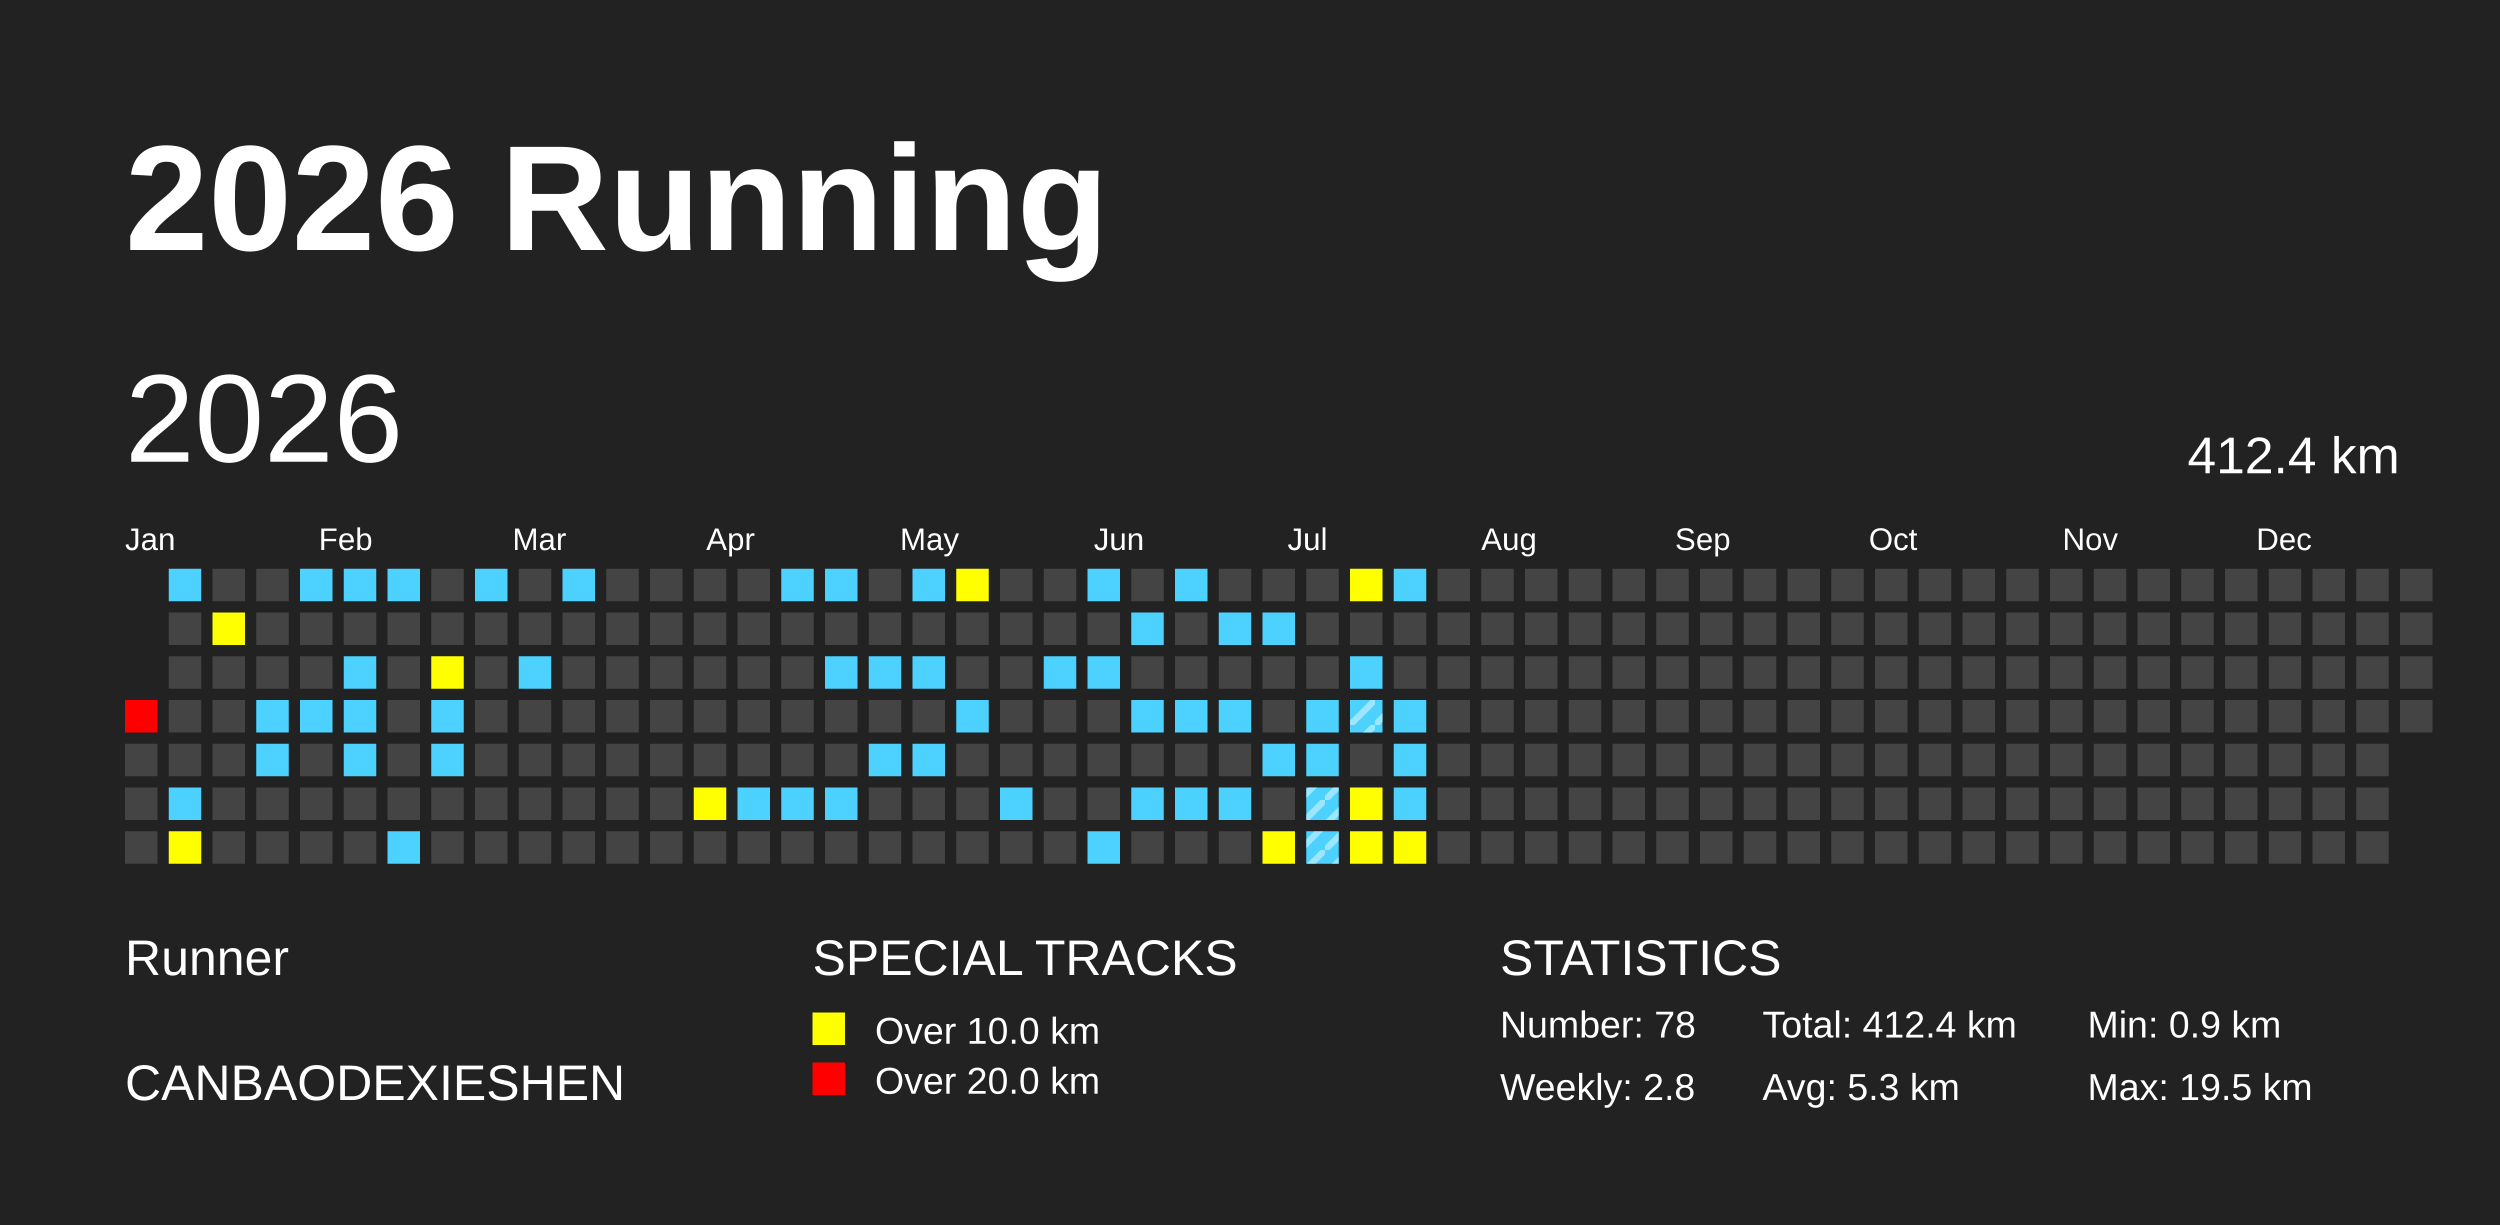
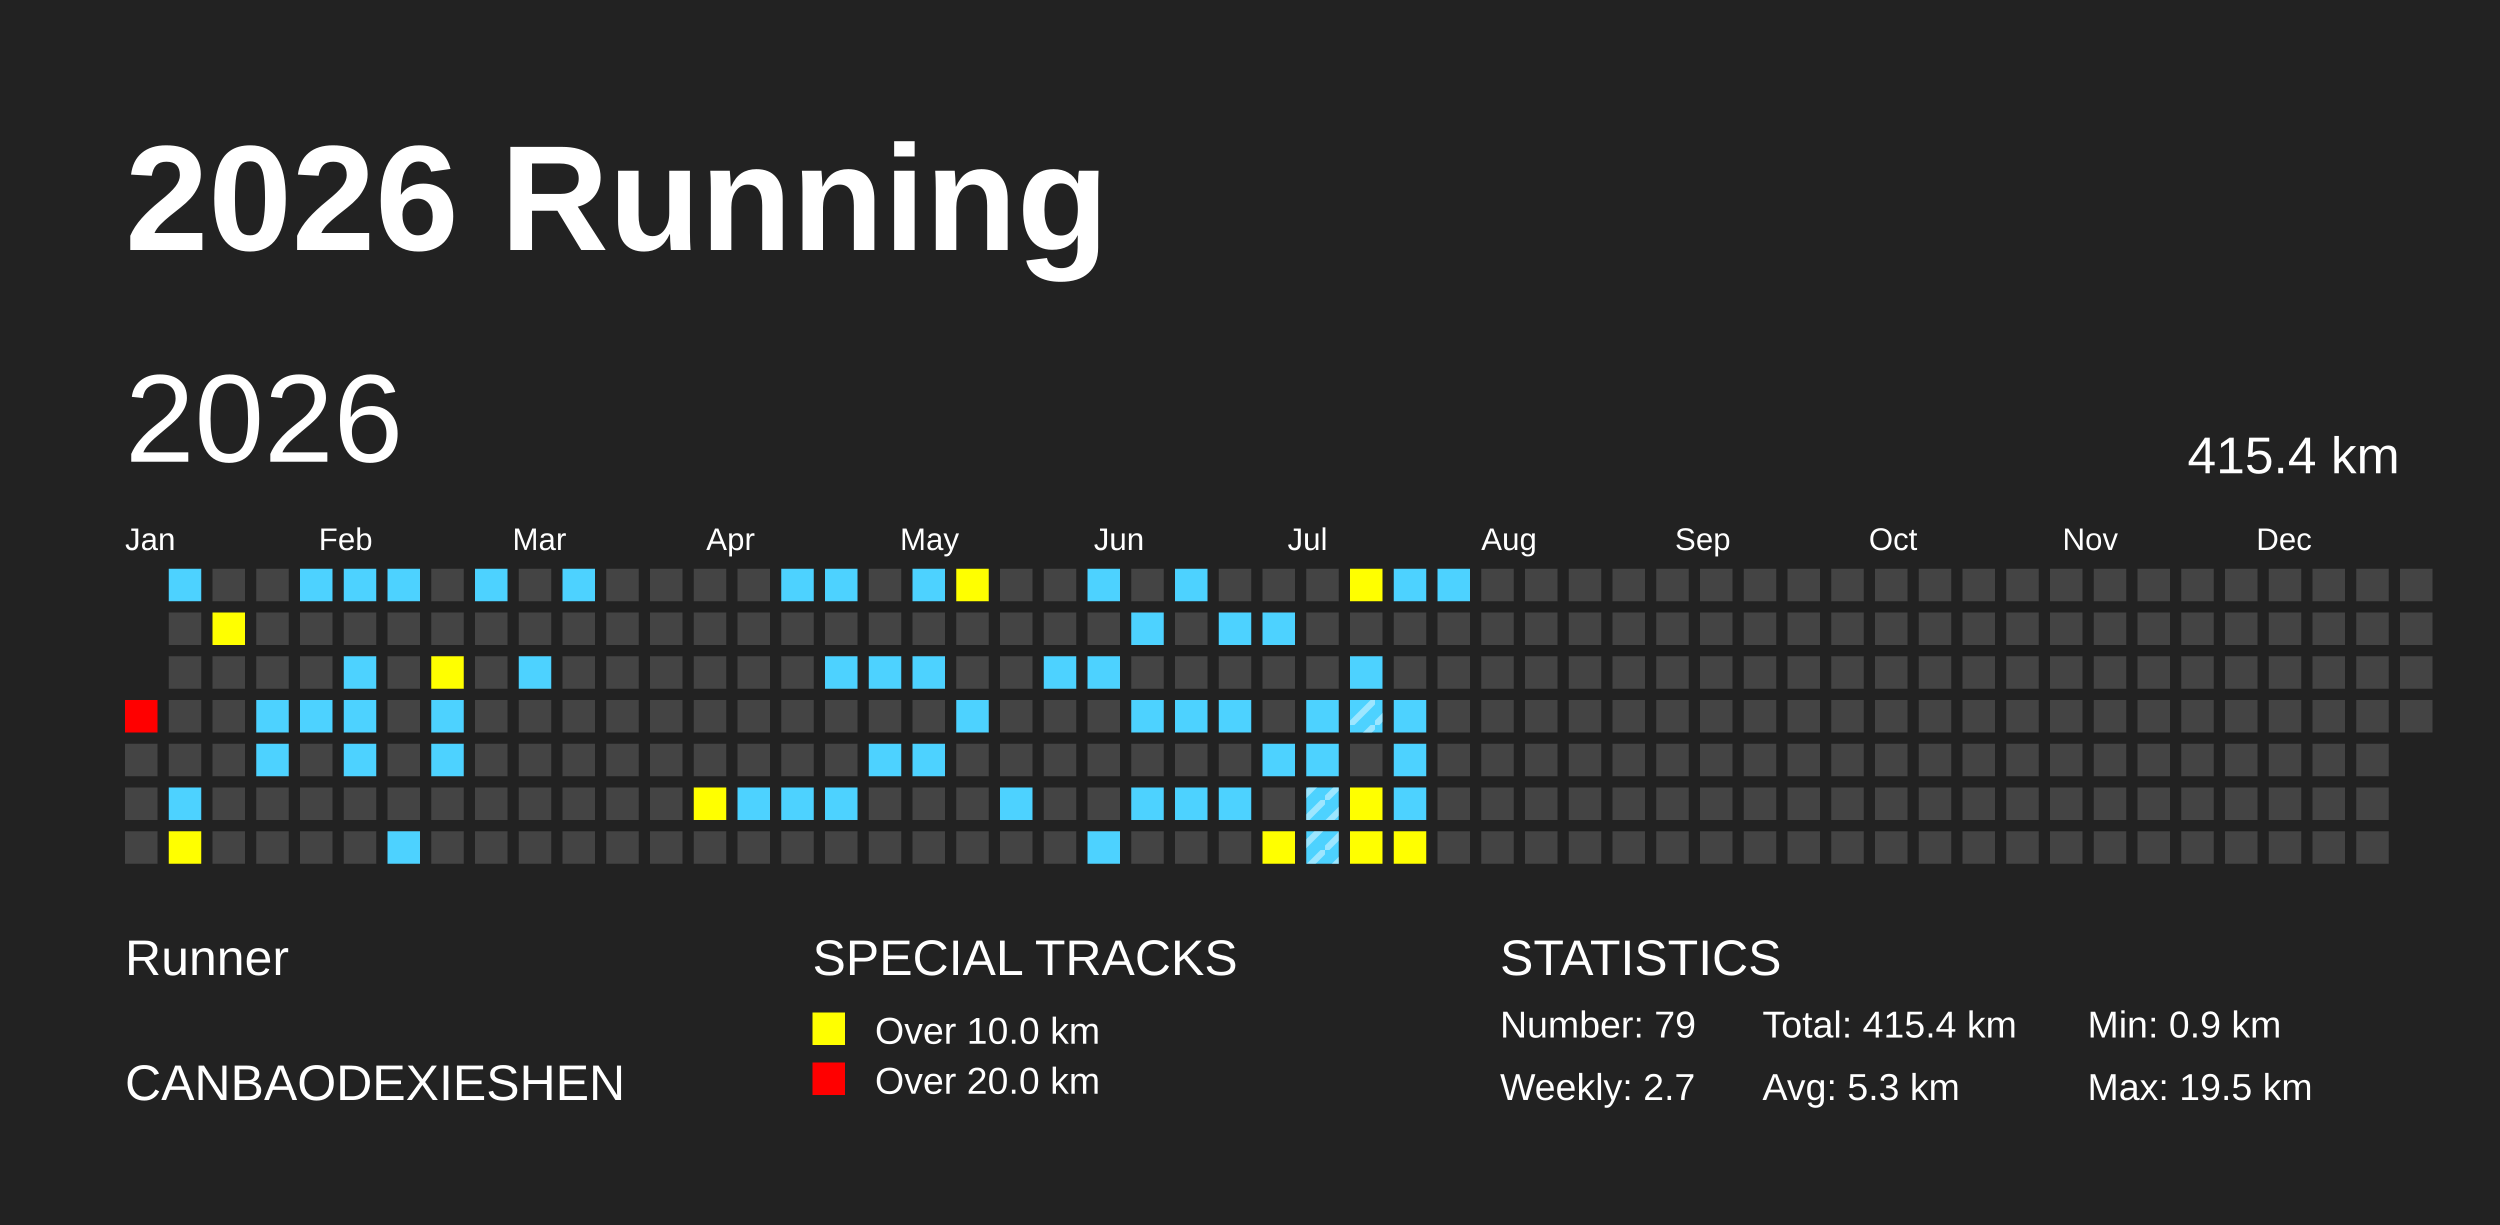
<svg xmlns="http://www.w3.org/2000/svg" baseProfile="full" height="98mm" version="1.1" viewBox="0,0,200,98" width="200mm">
  <defs>
    <pattern height="2" id="indoor-stripe" patternUnits="userSpaceOnUse" width="2">
      <line stroke="white" stroke-opacity="0.45" stroke-width="0.5" x1="0" x2="2" y1="2" y2="0" />
    </pattern>
  </defs>
  <rect fill="#222222" height="98" width="200" x="0" y="0" />
  <text fill="#FFFFFF" style="font-size:12px; font-family:Arial; font-weight:bold;" x="10" y="20">2026 Running</text>
  <text fill="#FFFFFF" style="font-size:4px; font-family:Arial" x="10" y="78">Runner</text>
  <text fill="#FFFFFF" style="font-size:4px; font-family:Arial" x="10" y="88">CANBAODEXIESHEN</text>
  <text fill="#FFFFFF" style="font-size:4px; font-family:Arial" x="65" y="78">SPECIAL TRACKS</text>
  <rect fill="yellow" height="2.6" width="2.6" x="65" y="81" />
  <text fill="#FFFFFF" style="font-size:3px; font-family:Arial" x="70" y="83.5">Over 10.0 km</text>
  <rect fill="red" height="2.6" width="2.6" x="65" y="85" />
  <text fill="#FFFFFF" style="font-size:3px; font-family:Arial" x="70" y="87.5">Over 20.0 km</text>
  <text fill="#FFFFFF" style="font-size:4px; font-family:Arial" x="120" y="78">STATISTICS</text>
-   <text fill="#FFFFFF" style="font-size:3px; font-family:Arial" x="120" y="83">Number: 78</text>
-   <text fill="#FFFFFF" style="font-size:3px; font-family:Arial" x="120" y="88">Weekly: 2.8</text>
-   <text fill="#FFFFFF" style="font-size:3px; font-family:Arial" x="141" y="83">Total: 412.4 km</text>
+   <text fill="#FFFFFF" style="font-size:3px; font-family:Arial" x="120" y="83">Number: 79</text>
+   <text fill="#FFFFFF" style="font-size:3px; font-family:Arial" x="120" y="88">Weekly: 2.7</text>
+   <text fill="#FFFFFF" style="font-size:3px; font-family:Arial" x="141" y="83">Total: 415.4 km</text>
  <text fill="#FFFFFF" style="font-size:3px; font-family:Arial" x="141" y="88">Avg: 5.3 km</text>
  <text fill="#FFFFFF" style="font-size:3px; font-family:Arial" x="167" y="83">Min: 0.9 km</text>
  <text fill="#FFFFFF" style="font-size:3px; font-family:Arial" x="167" y="88">Max: 19.5 km</text>
  <text dominant-baseline="hanging" fill="#FFFFFF" style="font-size:10.0px; font-family:Arial;" x="10" y="30">2026</text>
-   <text dominant-baseline="hanging" fill="#FFFFFF" style="font-size:4.125px; font-family:Arial;" x="175" y="35">412.4 km</text>
+   <text dominant-baseline="hanging" fill="#FFFFFF" style="font-size:4.125px; font-family:Arial;" x="175" y="35">415.4 km</text>
  <text fill="#FFFFFF" style="font-size:2.5px; font-family:Arial" x="10.0" y="44">Jan</text>
  <text fill="#FFFFFF" style="font-size:2.5px; font-family:Arial" x="25.5" y="44">Feb</text>
  <text fill="#FFFFFF" style="font-size:2.5px; font-family:Arial" x="41.0" y="44">Mar</text>
  <text fill="#FFFFFF" style="font-size:2.5px; font-family:Arial" x="56.5" y="44">Apr</text>
  <text fill="#FFFFFF" style="font-size:2.5px; font-family:Arial" x="72.0" y="44">May</text>
  <text fill="#FFFFFF" style="font-size:2.5px; font-family:Arial" x="87.5" y="44">Jun</text>
  <text fill="#FFFFFF" style="font-size:2.5px; font-family:Arial" x="103.0" y="44">Jul</text>
  <text fill="#FFFFFF" style="font-size:2.5px; font-family:Arial" x="118.5" y="44">Aug</text>
  <text fill="#FFFFFF" style="font-size:2.5px; font-family:Arial" x="134.0" y="44">Sep</text>
  <text fill="#FFFFFF" style="font-size:2.5px; font-family:Arial" x="149.5" y="44">Oct</text>
  <text fill="#FFFFFF" style="font-size:2.5px; font-family:Arial" x="165.0" y="44">Nov</text>
  <text fill="#FFFFFF" style="font-size:2.5px; font-family:Arial" x="180.5" y="44">Dec</text>
  <rect fill="red" height="2.6" width="2.6" x="10.0" y="56.0" />
  <rect fill="#444444" height="2.6" width="2.6" x="10.0" y="59.5" />
  <rect fill="#444444" height="2.6" width="2.6" x="10.0" y="63.0" />
  <rect fill="#444444" height="2.6" width="2.6" x="10.0" y="66.5" />
  <rect fill="#4DD2FF" height="2.6" width="2.6" x="13.5" y="45.5" />
  <rect fill="#444444" height="2.6" width="2.6" x="13.5" y="49.0" />
  <rect fill="#444444" height="2.6" width="2.6" x="13.5" y="52.5" />
  <rect fill="#444444" height="2.6" width="2.6" x="13.5" y="56.0" />
  <rect fill="#444444" height="2.6" width="2.6" x="13.5" y="59.5" />
  <rect fill="#4DD2FF" height="2.6" width="2.6" x="13.5" y="63.0" />
  <rect fill="yellow" height="2.6" width="2.6" x="13.5" y="66.5" />
  <rect fill="#444444" height="2.6" width="2.6" x="17.0" y="45.5" />
  <rect fill="yellow" height="2.6" width="2.6" x="17.0" y="49.0" />
  <rect fill="#444444" height="2.6" width="2.6" x="17.0" y="52.5" />
  <rect fill="#444444" height="2.6" width="2.6" x="17.0" y="56.0" />
  <rect fill="#444444" height="2.6" width="2.6" x="17.0" y="59.5" />
  <rect fill="#444444" height="2.6" width="2.6" x="17.0" y="63.0" />
  <rect fill="#444444" height="2.6" width="2.6" x="17.0" y="66.5" />
  <rect fill="#444444" height="2.6" width="2.6" x="20.5" y="45.5" />
  <rect fill="#444444" height="2.6" width="2.6" x="20.5" y="49.0" />
  <rect fill="#444444" height="2.6" width="2.6" x="20.5" y="52.5" />
  <rect fill="#4DD2FF" height="2.6" width="2.6" x="20.5" y="56.0" />
  <rect fill="#4DD2FF" height="2.6" width="2.6" x="20.5" y="59.5" />
  <rect fill="#444444" height="2.6" width="2.6" x="20.5" y="63.0" />
  <rect fill="#444444" height="2.6" width="2.6" x="20.5" y="66.5" />
  <rect fill="#4DD2FF" height="2.6" width="2.6" x="24.0" y="45.5" />
  <rect fill="#444444" height="2.6" width="2.6" x="24.0" y="49.0" />
  <rect fill="#444444" height="2.6" width="2.6" x="24.0" y="52.5" />
  <rect fill="#4DD2FF" height="2.6" width="2.6" x="24.0" y="56.0" />
  <rect fill="#444444" height="2.6" width="2.6" x="24.0" y="59.5" />
  <rect fill="#444444" height="2.6" width="2.6" x="24.0" y="63.0" />
  <rect fill="#444444" height="2.6" width="2.6" x="24.0" y="66.5" />
  <rect fill="#4DD2FF" height="2.6" width="2.6" x="27.5" y="45.5" />
  <rect fill="#444444" height="2.6" width="2.6" x="27.5" y="49.0" />
  <rect fill="#4DD2FF" height="2.6" width="2.6" x="27.5" y="52.5" />
  <rect fill="#4DD2FF" height="2.6" width="2.6" x="27.5" y="56.0" />
  <rect fill="#4DD2FF" height="2.6" width="2.6" x="27.5" y="59.5" />
  <rect fill="#444444" height="2.6" width="2.6" x="27.5" y="63.0" />
  <rect fill="#444444" height="2.6" width="2.6" x="27.5" y="66.5" />
  <rect fill="#4DD2FF" height="2.6" width="2.6" x="31.0" y="45.5" />
  <rect fill="#444444" height="2.6" width="2.6" x="31.0" y="49.0" />
  <rect fill="#444444" height="2.6" width="2.6" x="31.0" y="52.5" />
  <rect fill="#444444" height="2.6" width="2.6" x="31.0" y="56.0" />
  <rect fill="#444444" height="2.6" width="2.6" x="31.0" y="59.5" />
  <rect fill="#444444" height="2.6" width="2.6" x="31.0" y="63.0" />
  <rect fill="#4DD2FF" height="2.6" width="2.6" x="31.0" y="66.5" />
  <rect fill="#444444" height="2.6" width="2.6" x="34.5" y="45.5" />
  <rect fill="#444444" height="2.6" width="2.6" x="34.5" y="49.0" />
  <rect fill="yellow" height="2.6" width="2.6" x="34.5" y="52.5" />
  <rect fill="#4DD2FF" height="2.6" width="2.6" x="34.5" y="56.0" />
  <rect fill="#4DD2FF" height="2.6" width="2.6" x="34.5" y="59.5" />
  <rect fill="#444444" height="2.6" width="2.6" x="34.5" y="63.0" />
  <rect fill="#444444" height="2.6" width="2.6" x="34.5" y="66.5" />
  <rect fill="#4DD2FF" height="2.6" width="2.6" x="38.0" y="45.5" />
  <rect fill="#444444" height="2.6" width="2.6" x="38.0" y="49.0" />
  <rect fill="#444444" height="2.6" width="2.6" x="38.0" y="52.5" />
  <rect fill="#444444" height="2.6" width="2.6" x="38.0" y="56.0" />
  <rect fill="#444444" height="2.6" width="2.6" x="38.0" y="59.5" />
  <rect fill="#444444" height="2.6" width="2.6" x="38.0" y="63.0" />
  <rect fill="#444444" height="2.6" width="2.6" x="38.0" y="66.5" />
  <rect fill="#444444" height="2.6" width="2.6" x="41.5" y="45.5" />
  <rect fill="#444444" height="2.6" width="2.6" x="41.5" y="49.0" />
  <rect fill="#4DD2FF" height="2.6" width="2.6" x="41.5" y="52.5" />
  <rect fill="#444444" height="2.6" width="2.6" x="41.5" y="56.0" />
  <rect fill="#444444" height="2.6" width="2.6" x="41.5" y="59.5" />
  <rect fill="#444444" height="2.6" width="2.6" x="41.5" y="63.0" />
  <rect fill="#444444" height="2.6" width="2.6" x="41.5" y="66.5" />
  <rect fill="#4DD2FF" height="2.6" width="2.6" x="45.0" y="45.5" />
  <rect fill="#444444" height="2.6" width="2.6" x="45.0" y="49.0" />
  <rect fill="#444444" height="2.6" width="2.6" x="45.0" y="52.5" />
  <rect fill="#444444" height="2.6" width="2.6" x="45.0" y="56.0" />
  <rect fill="#444444" height="2.6" width="2.6" x="45.0" y="59.5" />
  <rect fill="#444444" height="2.6" width="2.6" x="45.0" y="63.0" />
  <rect fill="#444444" height="2.6" width="2.6" x="45.0" y="66.5" />
  <rect fill="#444444" height="2.6" width="2.6" x="48.5" y="45.5" />
  <rect fill="#444444" height="2.6" width="2.6" x="48.5" y="49.0" />
  <rect fill="#444444" height="2.6" width="2.6" x="48.5" y="52.5" />
  <rect fill="#444444" height="2.6" width="2.6" x="48.5" y="56.0" />
  <rect fill="#444444" height="2.6" width="2.6" x="48.5" y="59.5" />
  <rect fill="#444444" height="2.6" width="2.6" x="48.5" y="63.0" />
  <rect fill="#444444" height="2.6" width="2.6" x="48.5" y="66.5" />
  <rect fill="#444444" height="2.6" width="2.6" x="52.0" y="45.5" />
  <rect fill="#444444" height="2.6" width="2.6" x="52.0" y="49.0" />
  <rect fill="#444444" height="2.6" width="2.6" x="52.0" y="52.5" />
  <rect fill="#444444" height="2.6" width="2.6" x="52.0" y="56.0" />
  <rect fill="#444444" height="2.6" width="2.6" x="52.0" y="59.5" />
  <rect fill="#444444" height="2.6" width="2.6" x="52.0" y="63.0" />
  <rect fill="#444444" height="2.6" width="2.6" x="52.0" y="66.5" />
  <rect fill="#444444" height="2.6" width="2.6" x="55.5" y="45.5" />
  <rect fill="#444444" height="2.6" width="2.6" x="55.5" y="49.0" />
  <rect fill="#444444" height="2.6" width="2.6" x="55.5" y="52.5" />
  <rect fill="#444444" height="2.6" width="2.6" x="55.5" y="56.0" />
  <rect fill="#444444" height="2.6" width="2.6" x="55.5" y="59.5" />
  <rect fill="yellow" height="2.6" width="2.6" x="55.5" y="63.0" />
  <rect fill="#444444" height="2.6" width="2.6" x="55.5" y="66.5" />
  <rect fill="#444444" height="2.6" width="2.6" x="59.0" y="45.5" />
  <rect fill="#444444" height="2.6" width="2.6" x="59.0" y="49.0" />
  <rect fill="#444444" height="2.6" width="2.6" x="59.0" y="52.5" />
  <rect fill="#444444" height="2.6" width="2.6" x="59.0" y="56.0" />
  <rect fill="#444444" height="2.6" width="2.6" x="59.0" y="59.5" />
  <rect fill="#4DD2FF" height="2.6" width="2.6" x="59.0" y="63.0" />
  <rect fill="#444444" height="2.6" width="2.6" x="59.0" y="66.5" />
  <rect fill="#4DD2FF" height="2.6" width="2.6" x="62.5" y="45.5" />
  <rect fill="#444444" height="2.6" width="2.6" x="62.5" y="49.0" />
  <rect fill="#444444" height="2.6" width="2.6" x="62.5" y="52.5" />
  <rect fill="#444444" height="2.6" width="2.6" x="62.5" y="56.0" />
  <rect fill="#444444" height="2.6" width="2.6" x="62.5" y="59.5" />
  <rect fill="#4DD2FF" height="2.6" width="2.6" x="62.5" y="63.0" />
  <rect fill="#444444" height="2.6" width="2.6" x="62.5" y="66.5" />
  <rect fill="#4DD2FF" height="2.6" width="2.6" x="66.0" y="45.5" />
  <rect fill="#444444" height="2.6" width="2.6" x="66.0" y="49.0" />
  <rect fill="#4DD2FF" height="2.6" width="2.6" x="66.0" y="52.5" />
  <rect fill="#444444" height="2.6" width="2.6" x="66.0" y="56.0" />
  <rect fill="#444444" height="2.6" width="2.6" x="66.0" y="59.5" />
  <rect fill="#4DD2FF" height="2.6" width="2.6" x="66.0" y="63.0" />
  <rect fill="#444444" height="2.6" width="2.6" x="66.0" y="66.5" />
  <rect fill="#444444" height="2.6" width="2.6" x="69.5" y="45.5" />
  <rect fill="#444444" height="2.6" width="2.6" x="69.5" y="49.0" />
  <rect fill="#4DD2FF" height="2.6" width="2.6" x="69.5" y="52.5" />
  <rect fill="#444444" height="2.6" width="2.6" x="69.5" y="56.0" />
  <rect fill="#4DD2FF" height="2.6" width="2.6" x="69.5" y="59.5" />
  <rect fill="#444444" height="2.6" width="2.6" x="69.5" y="63.0" />
  <rect fill="#444444" height="2.6" width="2.6" x="69.5" y="66.5" />
  <rect fill="#4DD2FF" height="2.6" width="2.6" x="73.0" y="45.5" />
  <rect fill="#444444" height="2.6" width="2.6" x="73.0" y="49.0" />
  <rect fill="#4DD2FF" height="2.6" width="2.6" x="73.0" y="52.5" />
  <rect fill="#444444" height="2.6" width="2.6" x="73.0" y="56.0" />
  <rect fill="#4DD2FF" height="2.6" width="2.6" x="73.0" y="59.5" />
  <rect fill="#444444" height="2.6" width="2.6" x="73.0" y="63.0" />
  <rect fill="#444444" height="2.6" width="2.6" x="73.0" y="66.5" />
  <rect fill="yellow" height="2.6" width="2.6" x="76.5" y="45.5" />
  <rect fill="#444444" height="2.6" width="2.6" x="76.5" y="49.0" />
  <rect fill="#444444" height="2.6" width="2.6" x="76.5" y="52.5" />
  <rect fill="#4DD2FF" height="2.6" width="2.6" x="76.5" y="56.0" />
  <rect fill="#444444" height="2.6" width="2.6" x="76.5" y="59.5" />
  <rect fill="#444444" height="2.6" width="2.6" x="76.5" y="63.0" />
  <rect fill="#444444" height="2.6" width="2.6" x="76.5" y="66.5" />
  <rect fill="#444444" height="2.6" width="2.6" x="80.0" y="45.5" />
  <rect fill="#444444" height="2.6" width="2.6" x="80.0" y="49.0" />
  <rect fill="#444444" height="2.6" width="2.6" x="80.0" y="52.5" />
  <rect fill="#444444" height="2.6" width="2.6" x="80.0" y="56.0" />
  <rect fill="#444444" height="2.6" width="2.6" x="80.0" y="59.5" />
  <rect fill="#4DD2FF" height="2.6" width="2.6" x="80.0" y="63.0" />
  <rect fill="#444444" height="2.6" width="2.6" x="80.0" y="66.5" />
  <rect fill="#444444" height="2.6" width="2.6" x="83.5" y="45.5" />
  <rect fill="#444444" height="2.6" width="2.6" x="83.5" y="49.0" />
  <rect fill="#4DD2FF" height="2.6" width="2.6" x="83.5" y="52.5" />
  <rect fill="#444444" height="2.6" width="2.6" x="83.5" y="56.0" />
  <rect fill="#444444" height="2.6" width="2.6" x="83.5" y="59.5" />
  <rect fill="#444444" height="2.6" width="2.6" x="83.5" y="63.0" />
  <rect fill="#444444" height="2.6" width="2.6" x="83.5" y="66.5" />
  <rect fill="#4DD2FF" height="2.6" width="2.6" x="87.0" y="45.5" />
  <rect fill="#444444" height="2.6" width="2.6" x="87.0" y="49.0" />
  <rect fill="#4DD2FF" height="2.6" width="2.6" x="87.0" y="52.5" />
  <rect fill="#444444" height="2.6" width="2.6" x="87.0" y="56.0" />
  <rect fill="#444444" height="2.6" width="2.6" x="87.0" y="59.5" />
  <rect fill="#444444" height="2.6" width="2.6" x="87.0" y="63.0" />
  <rect fill="#4DD2FF" height="2.6" width="2.6" x="87.0" y="66.5" />
  <rect fill="#444444" height="2.6" width="2.6" x="90.5" y="45.5" />
  <rect fill="#4DD2FF" height="2.6" width="2.6" x="90.5" y="49.0" />
  <rect fill="#444444" height="2.6" width="2.6" x="90.5" y="52.5" />
  <rect fill="#4DD2FF" height="2.6" width="2.6" x="90.5" y="56.0" />
  <rect fill="#444444" height="2.6" width="2.6" x="90.5" y="59.5" />
  <rect fill="#4DD2FF" height="2.6" width="2.6" x="90.5" y="63.0" />
  <rect fill="#444444" height="2.6" width="2.6" x="90.5" y="66.5" />
  <rect fill="#4DD2FF" height="2.6" width="2.6" x="94.0" y="45.5" />
  <rect fill="#444444" height="2.6" width="2.6" x="94.0" y="49.0" />
  <rect fill="#444444" height="2.6" width="2.6" x="94.0" y="52.5" />
  <rect fill="#4DD2FF" height="2.6" width="2.6" x="94.0" y="56.0" />
  <rect fill="#444444" height="2.6" width="2.6" x="94.0" y="59.5" />
  <rect fill="#4DD2FF" height="2.6" width="2.6" x="94.0" y="63.0" />
  <rect fill="#444444" height="2.6" width="2.6" x="94.0" y="66.5" />
  <rect fill="#444444" height="2.6" width="2.6" x="97.5" y="45.5" />
  <rect fill="#4DD2FF" height="2.6" width="2.6" x="97.5" y="49.0" />
  <rect fill="#444444" height="2.6" width="2.6" x="97.5" y="52.5" />
  <rect fill="#4DD2FF" height="2.6" width="2.6" x="97.5" y="56.0" />
  <rect fill="#444444" height="2.6" width="2.6" x="97.5" y="59.5" />
  <rect fill="#4DD2FF" height="2.6" width="2.6" x="97.5" y="63.0" />
  <rect fill="#444444" height="2.6" width="2.6" x="97.5" y="66.5" />
  <rect fill="#444444" height="2.6" width="2.6" x="101.0" y="45.5" />
  <rect fill="#4DD2FF" height="2.6" width="2.6" x="101.0" y="49.0" />
  <rect fill="#444444" height="2.6" width="2.6" x="101.0" y="52.5" />
  <rect fill="#444444" height="2.6" width="2.6" x="101.0" y="56.0" />
  <rect fill="#4DD2FF" height="2.6" width="2.6" x="101.0" y="59.5" />
  <rect fill="#444444" height="2.6" width="2.6" x="101.0" y="63.0" />
  <rect fill="yellow" height="2.6" width="2.6" x="101.0" y="66.5" />
  <rect fill="#444444" height="2.6" width="2.6" x="104.5" y="45.5" />
  <rect fill="#444444" height="2.6" width="2.6" x="104.5" y="49.0" />
  <rect fill="#444444" height="2.6" width="2.6" x="104.5" y="52.5" />
  <rect fill="#4DD2FF" height="2.6" width="2.6" x="104.5" y="56.0" />
  <rect fill="#4DD2FF" height="2.6" width="2.6" x="104.5" y="59.5" />
  <rect fill="#4DD2FF" height="2.6" width="2.6" x="104.5" y="63.0" />
  <rect fill="url(#indoor-stripe)" height="2.6" style="pointer-events: none;" width="2.6" x="104.5" y="63.0" />
  <rect fill="#4DD2FF" height="2.6" width="2.6" x="104.5" y="66.5" />
  <rect fill="url(#indoor-stripe)" height="2.6" style="pointer-events: none;" width="2.6" x="104.5" y="66.5" />
  <rect fill="yellow" height="2.6" width="2.6" x="108.0" y="45.5" />
  <rect fill="#444444" height="2.6" width="2.6" x="108.0" y="49.0" />
  <rect fill="#4DD2FF" height="2.6" width="2.6" x="108.0" y="52.5" />
  <rect fill="#4DD2FF" height="2.6" width="2.6" x="108.0" y="56.0" />
  <rect fill="url(#indoor-stripe)" height="2.6" style="pointer-events: none;" width="2.6" x="108.0" y="56.0" />
  <rect fill="#444444" height="2.6" width="2.6" x="108.0" y="59.5" />
  <rect fill="yellow" height="2.6" width="2.6" x="108.0" y="63.0" />
  <rect fill="yellow" height="2.6" width="2.6" x="108.0" y="66.5" />
  <rect fill="#4DD2FF" height="2.6" width="2.6" x="111.5" y="45.5" />
  <rect fill="#444444" height="2.6" width="2.6" x="111.5" y="49.0" />
  <rect fill="#444444" height="2.6" width="2.6" x="111.5" y="52.5" />
  <rect fill="#4DD2FF" height="2.6" width="2.6" x="111.5" y="56.0" />
  <rect fill="#4DD2FF" height="2.6" width="2.6" x="111.5" y="59.5" />
  <rect fill="#4DD2FF" height="2.6" width="2.6" x="111.5" y="63.0" />
  <rect fill="yellow" height="2.6" width="2.6" x="111.5" y="66.5" />
-   <rect fill="#444444" height="2.6" width="2.6" x="115.0" y="45.5" />
+   <rect fill="#4DD2FF" height="2.6" width="2.6" x="115.0" y="45.5" />
  <rect fill="#444444" height="2.6" width="2.6" x="115.0" y="49.0" />
  <rect fill="#444444" height="2.6" width="2.6" x="115.0" y="52.5" />
  <rect fill="#444444" height="2.6" width="2.6" x="115.0" y="56.0" />
  <rect fill="#444444" height="2.6" width="2.6" x="115.0" y="59.5" />
  <rect fill="#444444" height="2.6" width="2.6" x="115.0" y="63.0" />
  <rect fill="#444444" height="2.6" width="2.6" x="115.0" y="66.5" />
  <rect fill="#444444" height="2.6" width="2.6" x="118.5" y="45.5" />
  <rect fill="#444444" height="2.6" width="2.6" x="118.5" y="49.0" />
  <rect fill="#444444" height="2.6" width="2.6" x="118.5" y="52.5" />
  <rect fill="#444444" height="2.6" width="2.6" x="118.5" y="56.0" />
  <rect fill="#444444" height="2.6" width="2.6" x="118.5" y="59.5" />
  <rect fill="#444444" height="2.6" width="2.6" x="118.5" y="63.0" />
  <rect fill="#444444" height="2.6" width="2.6" x="118.5" y="66.5" />
  <rect fill="#444444" height="2.6" width="2.6" x="122.0" y="45.5" />
  <rect fill="#444444" height="2.6" width="2.6" x="122.0" y="49.0" />
  <rect fill="#444444" height="2.6" width="2.6" x="122.0" y="52.5" />
  <rect fill="#444444" height="2.6" width="2.6" x="122.0" y="56.0" />
  <rect fill="#444444" height="2.6" width="2.6" x="122.0" y="59.5" />
  <rect fill="#444444" height="2.6" width="2.6" x="122.0" y="63.0" />
  <rect fill="#444444" height="2.6" width="2.6" x="122.0" y="66.5" />
  <rect fill="#444444" height="2.6" width="2.6" x="125.5" y="45.5" />
  <rect fill="#444444" height="2.6" width="2.6" x="125.5" y="49.0" />
  <rect fill="#444444" height="2.6" width="2.6" x="125.5" y="52.5" />
  <rect fill="#444444" height="2.6" width="2.6" x="125.5" y="56.0" />
  <rect fill="#444444" height="2.6" width="2.6" x="125.5" y="59.5" />
  <rect fill="#444444" height="2.6" width="2.6" x="125.5" y="63.0" />
  <rect fill="#444444" height="2.6" width="2.6" x="125.5" y="66.5" />
  <rect fill="#444444" height="2.6" width="2.6" x="129.0" y="45.5" />
  <rect fill="#444444" height="2.6" width="2.6" x="129.0" y="49.0" />
  <rect fill="#444444" height="2.6" width="2.6" x="129.0" y="52.5" />
  <rect fill="#444444" height="2.6" width="2.6" x="129.0" y="56.0" />
  <rect fill="#444444" height="2.6" width="2.6" x="129.0" y="59.5" />
  <rect fill="#444444" height="2.6" width="2.6" x="129.0" y="63.0" />
  <rect fill="#444444" height="2.6" width="2.6" x="129.0" y="66.5" />
  <rect fill="#444444" height="2.6" width="2.6" x="132.5" y="45.5" />
  <rect fill="#444444" height="2.6" width="2.6" x="132.5" y="49.0" />
  <rect fill="#444444" height="2.6" width="2.6" x="132.5" y="52.5" />
  <rect fill="#444444" height="2.6" width="2.6" x="132.5" y="56.0" />
  <rect fill="#444444" height="2.6" width="2.6" x="132.5" y="59.5" />
  <rect fill="#444444" height="2.6" width="2.6" x="132.5" y="63.0" />
  <rect fill="#444444" height="2.6" width="2.6" x="132.5" y="66.5" />
  <rect fill="#444444" height="2.6" width="2.6" x="136.0" y="45.5" />
  <rect fill="#444444" height="2.6" width="2.6" x="136.0" y="49.0" />
  <rect fill="#444444" height="2.6" width="2.6" x="136.0" y="52.5" />
  <rect fill="#444444" height="2.6" width="2.6" x="136.0" y="56.0" />
  <rect fill="#444444" height="2.6" width="2.6" x="136.0" y="59.5" />
  <rect fill="#444444" height="2.6" width="2.6" x="136.0" y="63.0" />
  <rect fill="#444444" height="2.6" width="2.6" x="136.0" y="66.5" />
  <rect fill="#444444" height="2.6" width="2.6" x="139.5" y="45.5" />
  <rect fill="#444444" height="2.6" width="2.6" x="139.5" y="49.0" />
  <rect fill="#444444" height="2.6" width="2.6" x="139.5" y="52.5" />
  <rect fill="#444444" height="2.6" width="2.6" x="139.5" y="56.0" />
  <rect fill="#444444" height="2.6" width="2.6" x="139.5" y="59.5" />
  <rect fill="#444444" height="2.6" width="2.6" x="139.5" y="63.0" />
  <rect fill="#444444" height="2.6" width="2.6" x="139.5" y="66.5" />
  <rect fill="#444444" height="2.6" width="2.6" x="143.0" y="45.5" />
  <rect fill="#444444" height="2.6" width="2.6" x="143.0" y="49.0" />
  <rect fill="#444444" height="2.6" width="2.6" x="143.0" y="52.5" />
  <rect fill="#444444" height="2.6" width="2.6" x="143.0" y="56.0" />
  <rect fill="#444444" height="2.6" width="2.6" x="143.0" y="59.5" />
  <rect fill="#444444" height="2.6" width="2.6" x="143.0" y="63.0" />
  <rect fill="#444444" height="2.6" width="2.6" x="143.0" y="66.5" />
  <rect fill="#444444" height="2.6" width="2.6" x="146.5" y="45.5" />
  <rect fill="#444444" height="2.6" width="2.6" x="146.5" y="49.0" />
  <rect fill="#444444" height="2.6" width="2.6" x="146.5" y="52.5" />
  <rect fill="#444444" height="2.6" width="2.6" x="146.5" y="56.0" />
  <rect fill="#444444" height="2.6" width="2.6" x="146.5" y="59.5" />
  <rect fill="#444444" height="2.6" width="2.6" x="146.5" y="63.0" />
  <rect fill="#444444" height="2.6" width="2.6" x="146.5" y="66.5" />
  <rect fill="#444444" height="2.6" width="2.6" x="150.0" y="45.5" />
  <rect fill="#444444" height="2.6" width="2.6" x="150.0" y="49.0" />
  <rect fill="#444444" height="2.6" width="2.6" x="150.0" y="52.5" />
  <rect fill="#444444" height="2.6" width="2.6" x="150.0" y="56.0" />
  <rect fill="#444444" height="2.6" width="2.6" x="150.0" y="59.5" />
  <rect fill="#444444" height="2.6" width="2.6" x="150.0" y="63.0" />
  <rect fill="#444444" height="2.6" width="2.6" x="150.0" y="66.5" />
  <rect fill="#444444" height="2.6" width="2.6" x="153.5" y="45.5" />
  <rect fill="#444444" height="2.6" width="2.6" x="153.5" y="49.0" />
  <rect fill="#444444" height="2.6" width="2.6" x="153.5" y="52.5" />
  <rect fill="#444444" height="2.6" width="2.6" x="153.5" y="56.0" />
  <rect fill="#444444" height="2.6" width="2.6" x="153.5" y="59.5" />
  <rect fill="#444444" height="2.6" width="2.6" x="153.5" y="63.0" />
  <rect fill="#444444" height="2.6" width="2.6" x="153.5" y="66.5" />
  <rect fill="#444444" height="2.6" width="2.6" x="157.0" y="45.5" />
  <rect fill="#444444" height="2.6" width="2.6" x="157.0" y="49.0" />
  <rect fill="#444444" height="2.6" width="2.6" x="157.0" y="52.5" />
  <rect fill="#444444" height="2.6" width="2.6" x="157.0" y="56.0" />
  <rect fill="#444444" height="2.6" width="2.6" x="157.0" y="59.5" />
  <rect fill="#444444" height="2.6" width="2.6" x="157.0" y="63.0" />
  <rect fill="#444444" height="2.6" width="2.6" x="157.0" y="66.5" />
  <rect fill="#444444" height="2.6" width="2.6" x="160.5" y="45.5" />
  <rect fill="#444444" height="2.6" width="2.6" x="160.5" y="49.0" />
  <rect fill="#444444" height="2.6" width="2.6" x="160.5" y="52.5" />
  <rect fill="#444444" height="2.6" width="2.6" x="160.5" y="56.0" />
  <rect fill="#444444" height="2.6" width="2.6" x="160.5" y="59.5" />
  <rect fill="#444444" height="2.6" width="2.6" x="160.5" y="63.0" />
  <rect fill="#444444" height="2.6" width="2.6" x="160.5" y="66.5" />
  <rect fill="#444444" height="2.6" width="2.6" x="164.0" y="45.5" />
  <rect fill="#444444" height="2.6" width="2.6" x="164.0" y="49.0" />
  <rect fill="#444444" height="2.6" width="2.6" x="164.0" y="52.5" />
  <rect fill="#444444" height="2.6" width="2.6" x="164.0" y="56.0" />
  <rect fill="#444444" height="2.6" width="2.6" x="164.0" y="59.5" />
  <rect fill="#444444" height="2.6" width="2.6" x="164.0" y="63.0" />
  <rect fill="#444444" height="2.6" width="2.6" x="164.0" y="66.5" />
  <rect fill="#444444" height="2.6" width="2.6" x="167.5" y="45.5" />
  <rect fill="#444444" height="2.6" width="2.6" x="167.5" y="49.0" />
  <rect fill="#444444" height="2.6" width="2.6" x="167.5" y="52.5" />
  <rect fill="#444444" height="2.6" width="2.6" x="167.5" y="56.0" />
  <rect fill="#444444" height="2.6" width="2.6" x="167.5" y="59.5" />
  <rect fill="#444444" height="2.6" width="2.6" x="167.5" y="63.0" />
  <rect fill="#444444" height="2.6" width="2.6" x="167.5" y="66.5" />
  <rect fill="#444444" height="2.6" width="2.6" x="171.0" y="45.5" />
  <rect fill="#444444" height="2.6" width="2.6" x="171.0" y="49.0" />
  <rect fill="#444444" height="2.6" width="2.6" x="171.0" y="52.5" />
  <rect fill="#444444" height="2.6" width="2.6" x="171.0" y="56.0" />
  <rect fill="#444444" height="2.6" width="2.6" x="171.0" y="59.5" />
  <rect fill="#444444" height="2.6" width="2.6" x="171.0" y="63.0" />
  <rect fill="#444444" height="2.6" width="2.6" x="171.0" y="66.5" />
  <rect fill="#444444" height="2.6" width="2.6" x="174.5" y="45.5" />
  <rect fill="#444444" height="2.6" width="2.6" x="174.5" y="49.0" />
  <rect fill="#444444" height="2.6" width="2.6" x="174.5" y="52.5" />
  <rect fill="#444444" height="2.6" width="2.6" x="174.5" y="56.0" />
  <rect fill="#444444" height="2.6" width="2.6" x="174.5" y="59.5" />
  <rect fill="#444444" height="2.6" width="2.6" x="174.5" y="63.0" />
  <rect fill="#444444" height="2.6" width="2.6" x="174.5" y="66.5" />
  <rect fill="#444444" height="2.6" width="2.6" x="178.0" y="45.5" />
  <rect fill="#444444" height="2.6" width="2.6" x="178.0" y="49.0" />
  <rect fill="#444444" height="2.6" width="2.6" x="178.0" y="52.5" />
  <rect fill="#444444" height="2.6" width="2.6" x="178.0" y="56.0" />
  <rect fill="#444444" height="2.6" width="2.6" x="178.0" y="59.5" />
  <rect fill="#444444" height="2.6" width="2.6" x="178.0" y="63.0" />
  <rect fill="#444444" height="2.6" width="2.6" x="178.0" y="66.5" />
  <rect fill="#444444" height="2.6" width="2.6" x="181.5" y="45.5" />
  <rect fill="#444444" height="2.6" width="2.6" x="181.5" y="49.0" />
  <rect fill="#444444" height="2.6" width="2.6" x="181.5" y="52.5" />
  <rect fill="#444444" height="2.6" width="2.6" x="181.5" y="56.0" />
  <rect fill="#444444" height="2.6" width="2.6" x="181.5" y="59.5" />
  <rect fill="#444444" height="2.6" width="2.6" x="181.5" y="63.0" />
  <rect fill="#444444" height="2.6" width="2.6" x="181.5" y="66.5" />
  <rect fill="#444444" height="2.6" width="2.6" x="185.0" y="45.5" />
  <rect fill="#444444" height="2.6" width="2.6" x="185.0" y="49.0" />
  <rect fill="#444444" height="2.6" width="2.6" x="185.0" y="52.5" />
  <rect fill="#444444" height="2.6" width="2.6" x="185.0" y="56.0" />
  <rect fill="#444444" height="2.6" width="2.6" x="185.0" y="59.5" />
  <rect fill="#444444" height="2.6" width="2.6" x="185.0" y="63.0" />
  <rect fill="#444444" height="2.6" width="2.6" x="185.0" y="66.5" />
  <rect fill="#444444" height="2.6" width="2.6" x="188.5" y="45.5" />
  <rect fill="#444444" height="2.6" width="2.6" x="188.5" y="49.0" />
  <rect fill="#444444" height="2.6" width="2.6" x="188.5" y="52.5" />
  <rect fill="#444444" height="2.6" width="2.6" x="188.5" y="56.0" />
  <rect fill="#444444" height="2.6" width="2.6" x="188.5" y="59.5" />
  <rect fill="#444444" height="2.6" width="2.6" x="188.5" y="63.0" />
  <rect fill="#444444" height="2.6" width="2.6" x="188.5" y="66.5" />
  <rect fill="#444444" height="2.6" width="2.6" x="192.0" y="45.5" />
  <rect fill="#444444" height="2.6" width="2.6" x="192.0" y="49.0" />
  <rect fill="#444444" height="2.6" width="2.6" x="192.0" y="52.5" />
  <rect fill="#444444" height="2.6" width="2.6" x="192.0" y="56.0" />
</svg>
